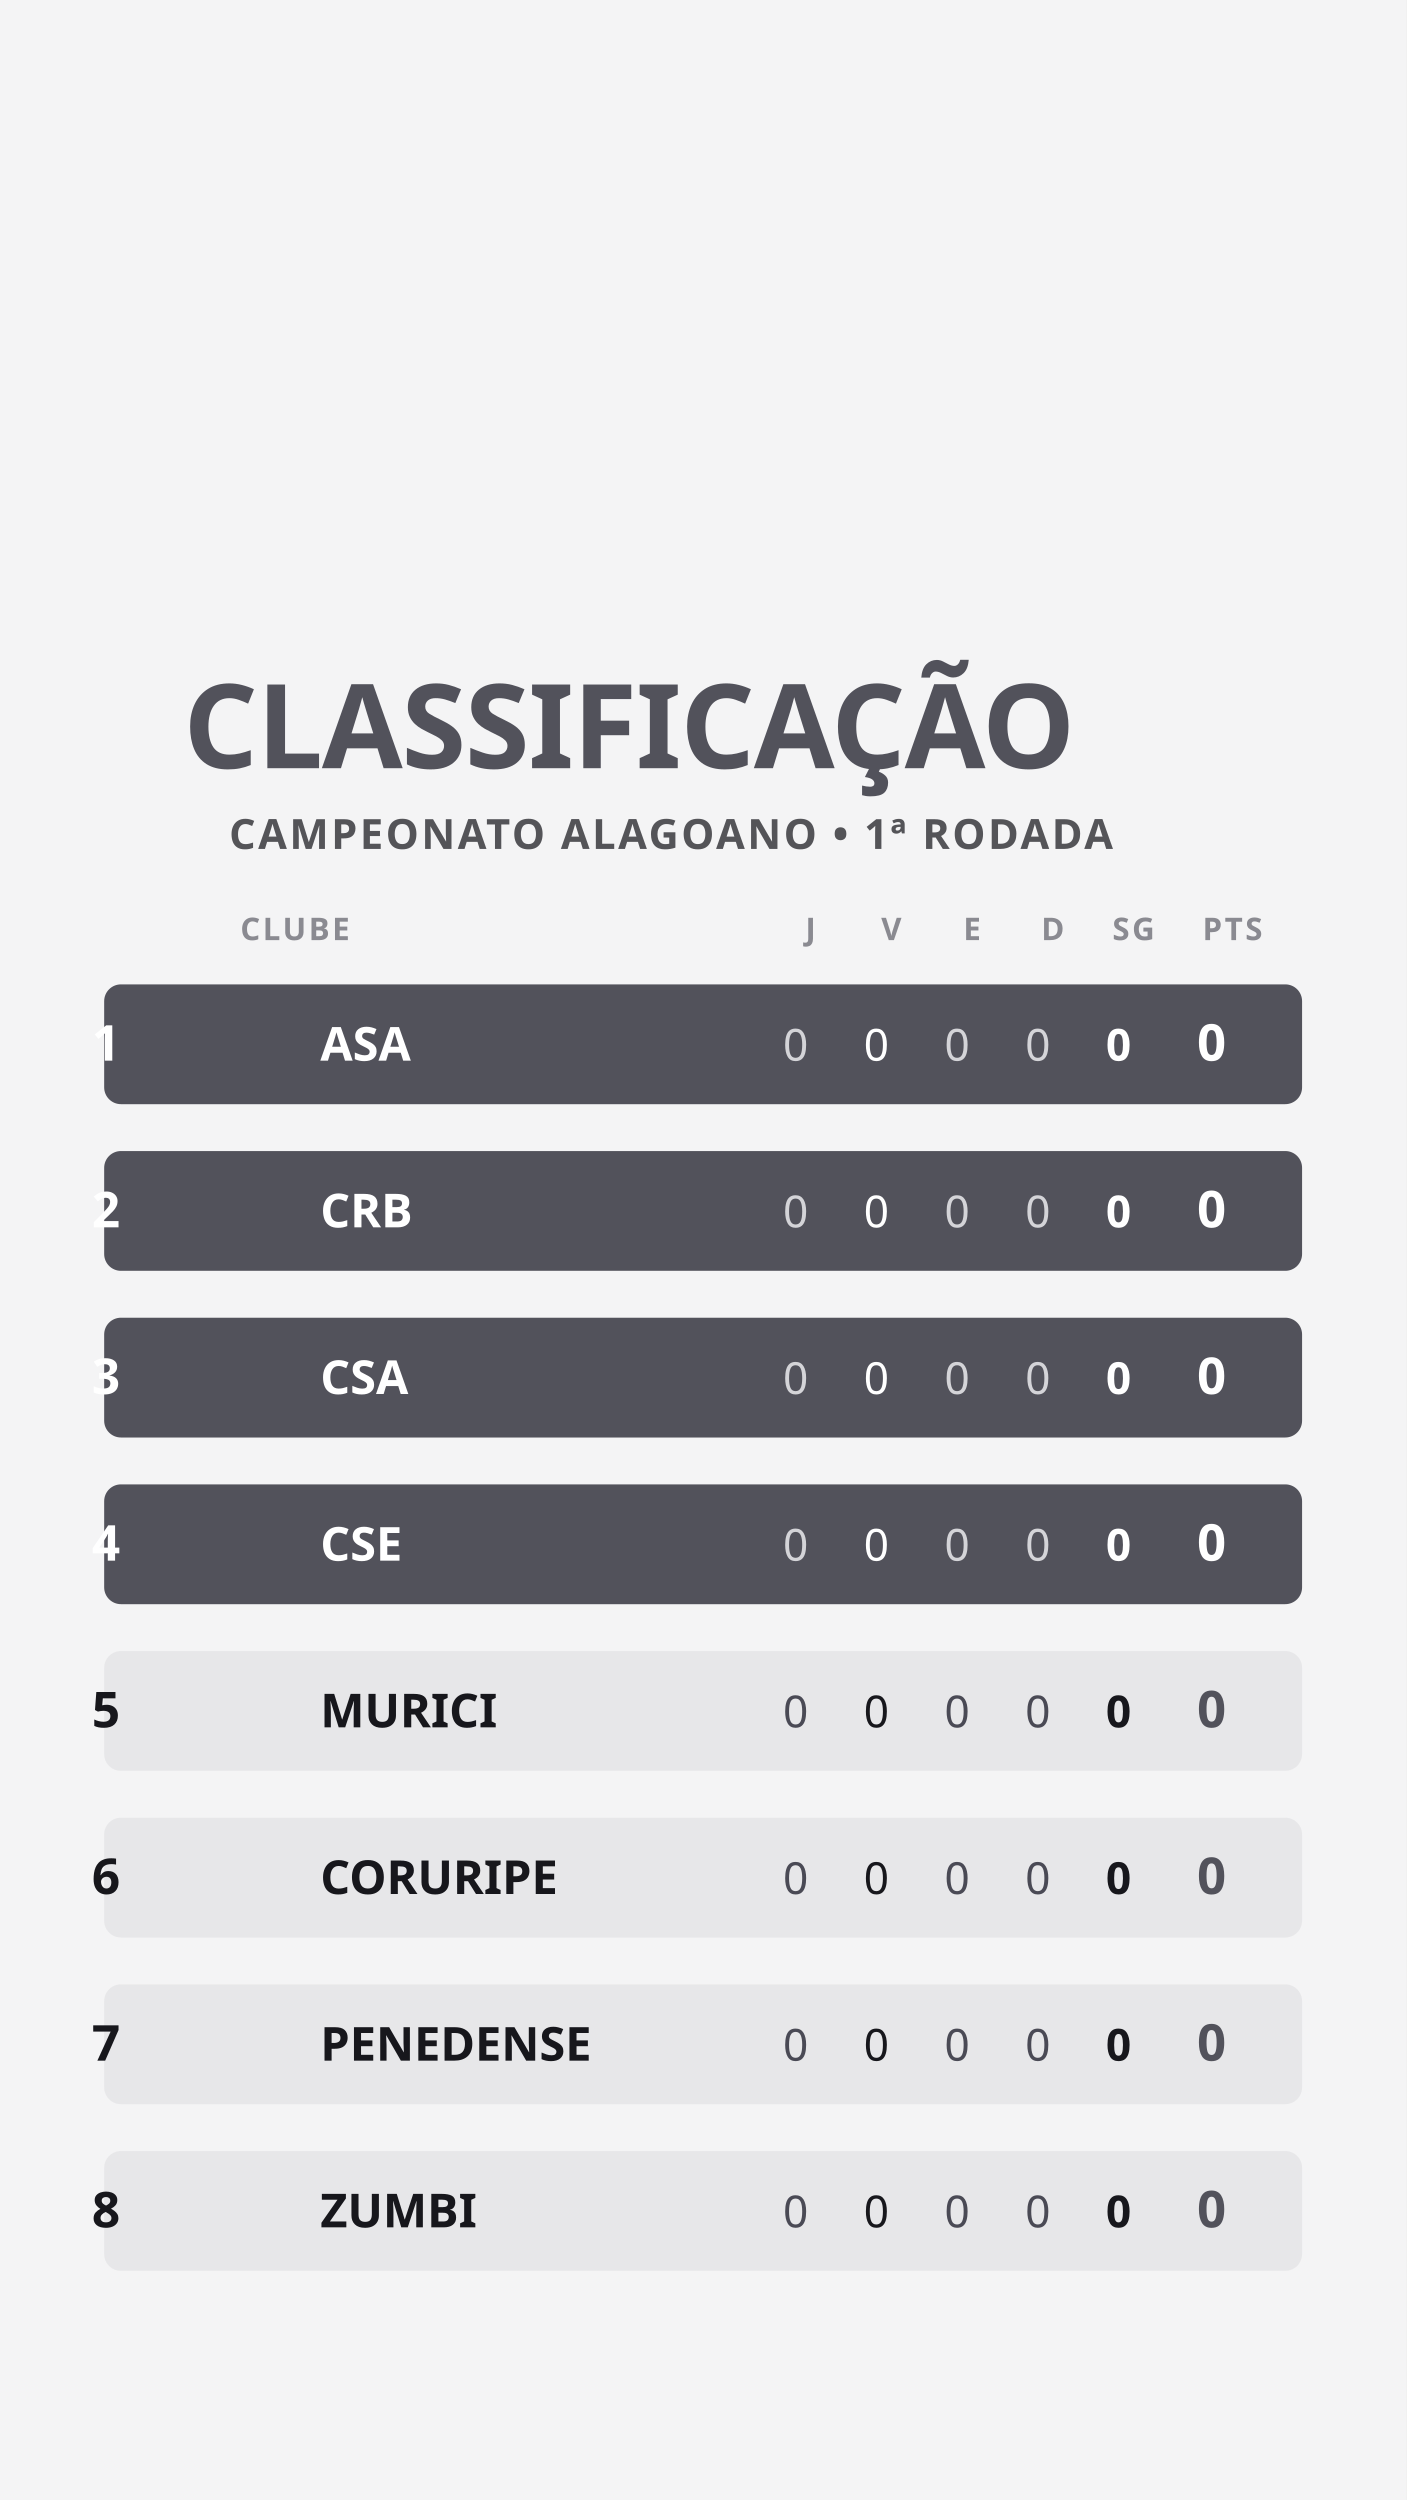
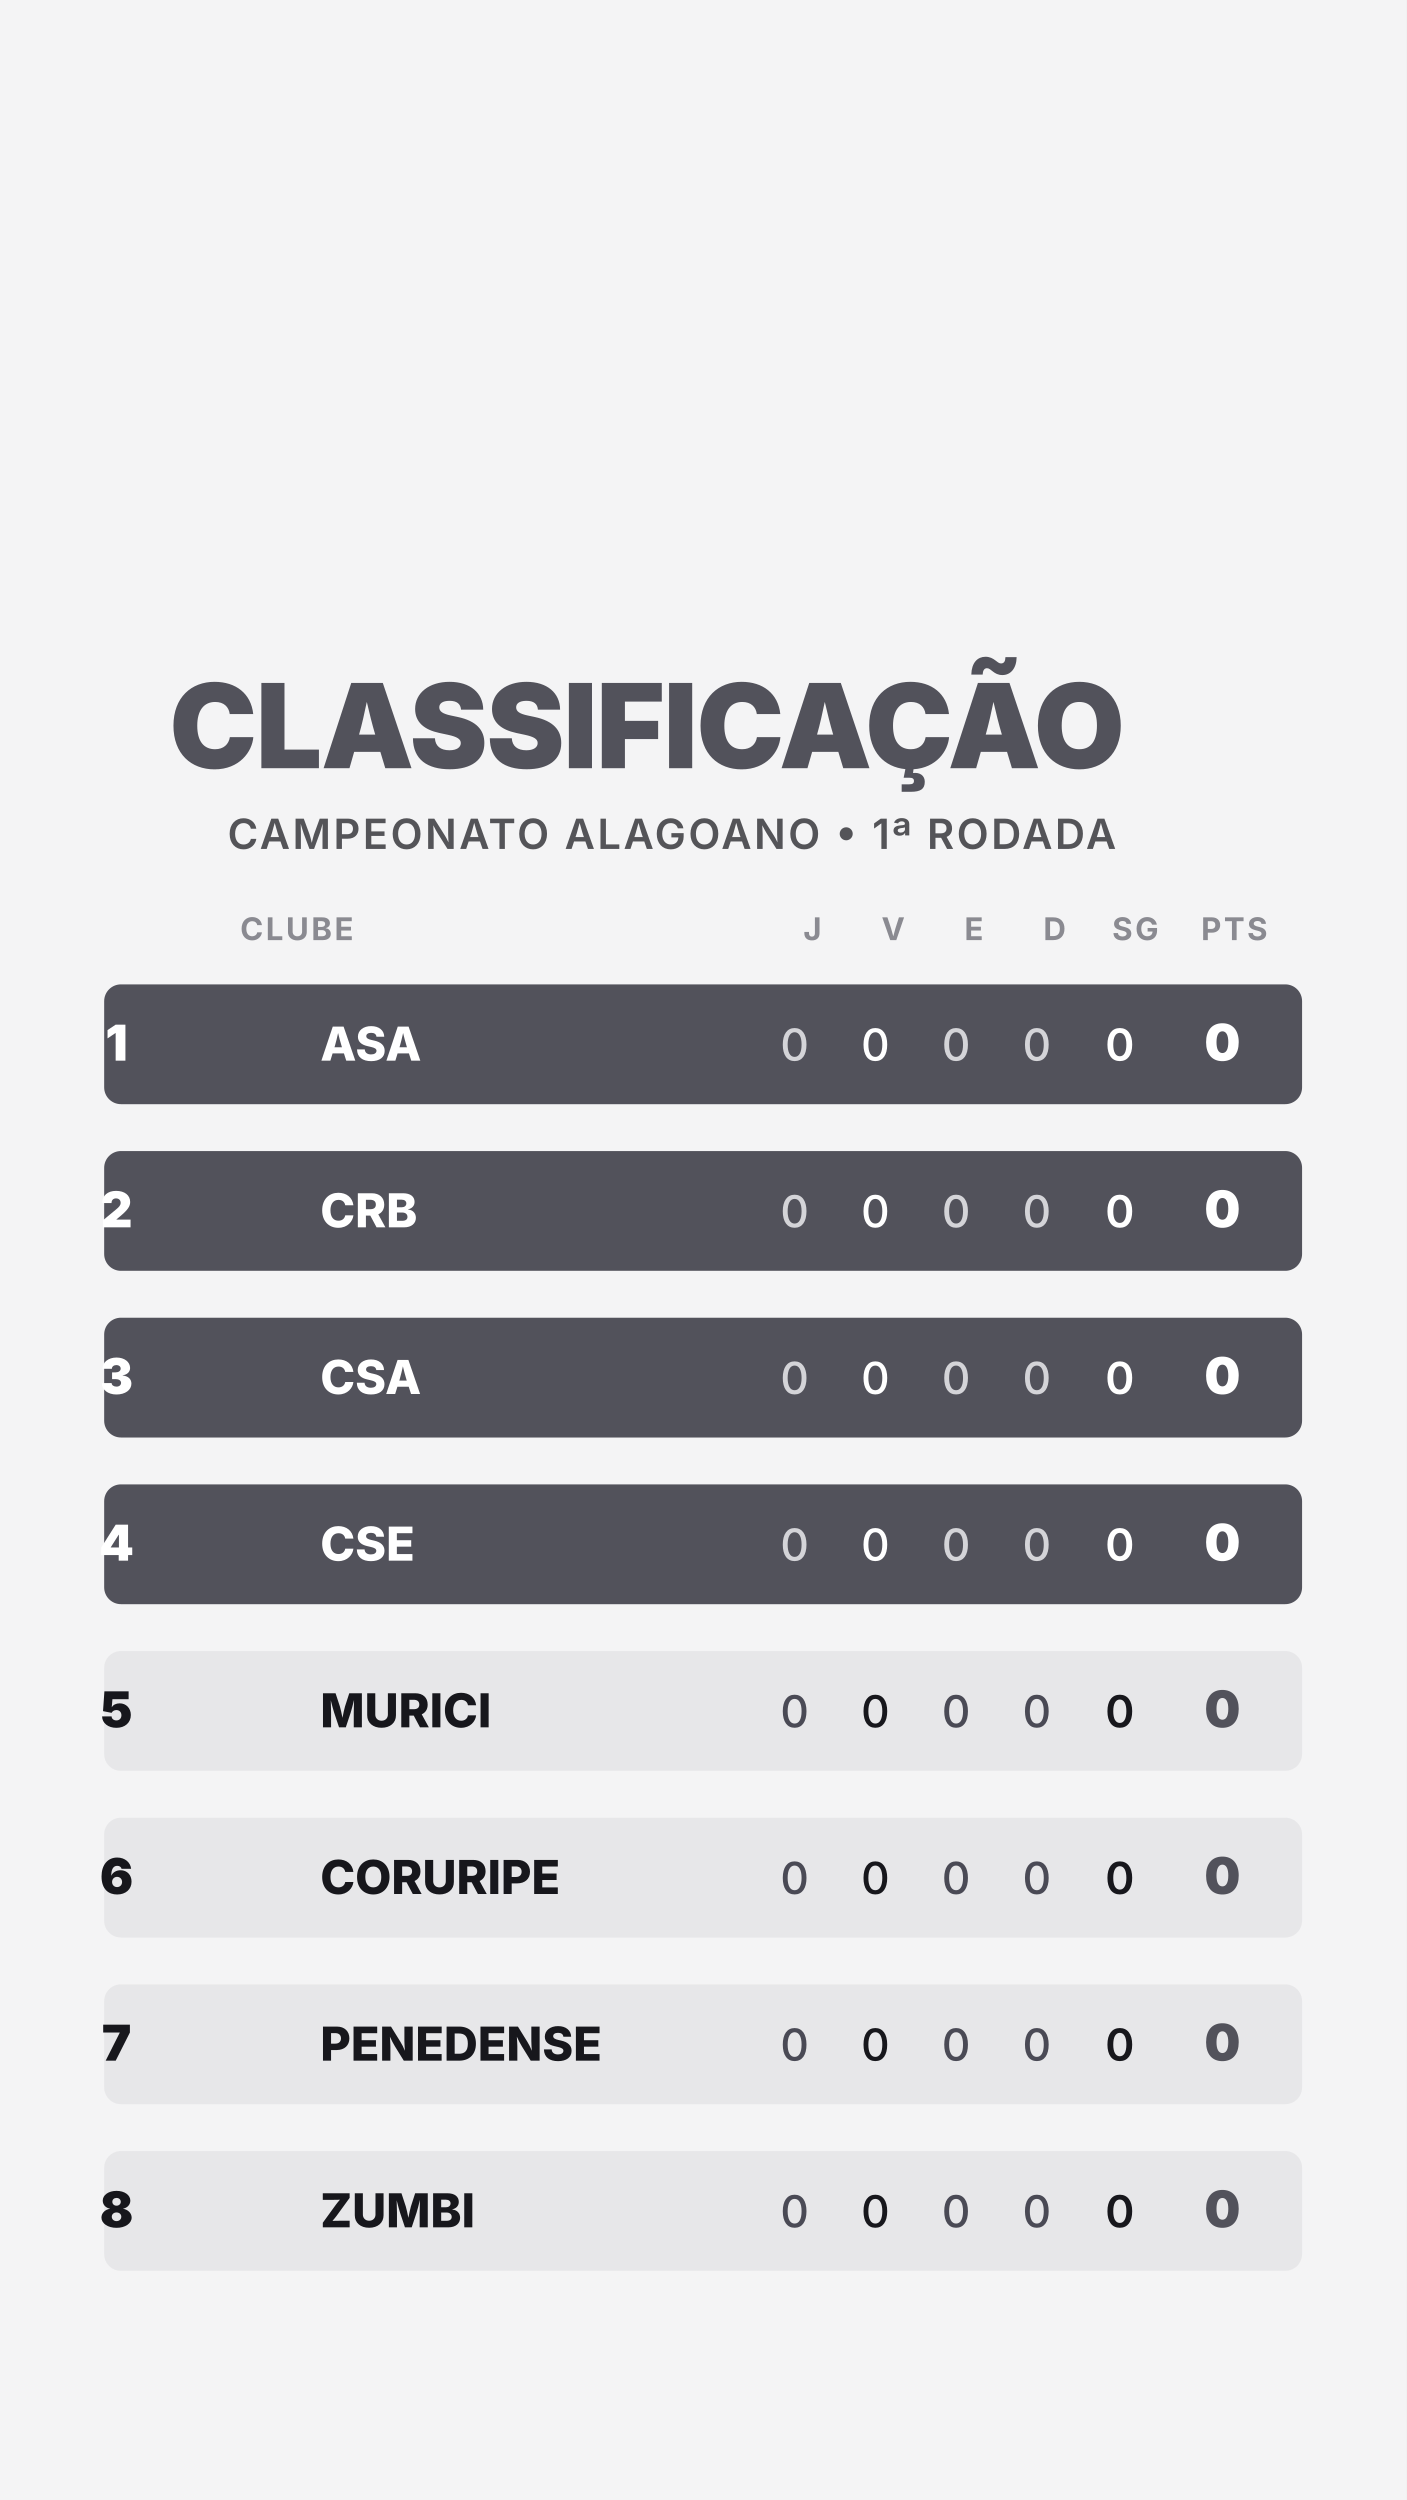
<svg xmlns="http://www.w3.org/2000/svg" width="1080" height="1920" viewBox="0 0 1080 1920" fill="none">
  <g id="classificacao_8_story" clip-path="url(#clip_classificacao)">
    <rect width="1080" height="1920" fill="#F4F4F5" />
    <rect id="img_background" y="480" width="1080" height="1440" fill="url(#pattern_background)" />
-     <text id="txt_titulo" fill="#52525B" style="white-space: pre" xml:space="preserve" font-family="Prometo, Prompt" font-size="90" font-weight="900" letter-spacing="-0.01em" text-anchor="middle">
+     <text id="txt_titulo" fill="#52525B" style="white-space: pre" xml:space="preserve" font-family="Inter" font-size="90" font-weight="900" letter-spacing="-0.01em" text-anchor="middle">
      <tspan x="540" y="590">CLASSIFICAÇÃO</tspan>
    </text>
-     <text id="txt_subtitulo" fill="#17171C" fill-opacity="0.72" style="white-space: pre" xml:space="preserve" font-family="Prompt" font-size="32" font-weight="600" letter-spacing="0.06em" text-anchor="middle">
+     <text id="txt_subtitulo" fill="#17171C" fill-opacity="0.72" style="white-space: pre" xml:space="preserve" font-family="Inter" font-size="32" font-weight="600" letter-spacing="0.06em" text-anchor="middle">
      <tspan x="540" y="652">CAMPEONATO ALAGOANO • 1ª RODADA</tspan>
    </text>
-     <text id="txt_label_clube" fill="#52525B" fill-opacity="0.65" style="white-space: pre" xml:space="preserve" font-family="Prompt" font-size="24" font-weight="700" letter-spacing="0.08em" text-anchor="middle">
+     <text id="txt_label_clube" fill="#52525B" fill-opacity="0.65" style="white-space: pre" xml:space="preserve" font-family="Inter" font-size="24" font-weight="700" letter-spacing="0.08em" text-anchor="middle">
      <tspan x="246" y="722">CLUBE</tspan>
    </text>
-     <text id="txt_label_j" fill="#52525B" fill-opacity="0.65" style="white-space: pre" xml:space="preserve" font-family="Prompt" font-size="24" font-weight="700" letter-spacing="0.08em" text-anchor="middle">
+     <text id="txt_label_j" fill="#52525B" fill-opacity="0.65" style="white-space: pre" xml:space="preserve" font-family="Inter" font-size="24" font-weight="700" letter-spacing="0.08em" text-anchor="middle">
      <tspan x="642" y="722">J</tspan>
    </text>
-     <text id="txt_label_v" fill="#52525B" fill-opacity="0.65" style="white-space: pre" xml:space="preserve" font-family="Prompt" font-size="24" font-weight="700" letter-spacing="0.08em" text-anchor="middle">
+     <text id="txt_label_v" fill="#52525B" fill-opacity="0.65" style="white-space: pre" xml:space="preserve" font-family="Inter" font-size="24" font-weight="700" letter-spacing="0.08em" text-anchor="middle">
      <tspan x="704" y="722">V</tspan>
    </text>
-     <text id="txt_label_e" fill="#52525B" fill-opacity="0.65" style="white-space: pre" xml:space="preserve" font-family="Prompt" font-size="24" font-weight="700" letter-spacing="0.08em" text-anchor="middle">
+     <text id="txt_label_e" fill="#52525B" fill-opacity="0.65" style="white-space: pre" xml:space="preserve" font-family="Inter" font-size="24" font-weight="700" letter-spacing="0.08em" text-anchor="middle">
      <tspan x="766" y="722">E</tspan>
    </text>
-     <text id="txt_label_d" fill="#52525B" fill-opacity="0.65" style="white-space: pre" xml:space="preserve" font-family="Prompt" font-size="24" font-weight="700" letter-spacing="0.08em" text-anchor="middle">
+     <text id="txt_label_d" fill="#52525B" fill-opacity="0.65" style="white-space: pre" xml:space="preserve" font-family="Inter" font-size="24" font-weight="700" letter-spacing="0.08em" text-anchor="middle">
      <tspan x="828" y="722">D</tspan>
    </text>
-     <text id="txt_label_sg" fill="#52525B" fill-opacity="0.65" style="white-space: pre" xml:space="preserve" font-family="Prompt" font-size="24" font-weight="700" letter-spacing="0.08em" text-anchor="middle">
+     <text id="txt_label_sg" fill="#52525B" fill-opacity="0.65" style="white-space: pre" xml:space="preserve" font-family="Inter" font-size="24" font-weight="700" letter-spacing="0.08em" text-anchor="middle">
      <tspan x="890" y="722">SG</tspan>
    </text>
-     <text id="txt_label_pts" fill="#52525B" fill-opacity="0.65" style="white-space: pre" xml:space="preserve" font-family="Prompt" font-size="24" font-weight="700" letter-spacing="0.08em" text-anchor="middle">
+     <text id="txt_label_pts" fill="#52525B" fill-opacity="0.65" style="white-space: pre" xml:space="preserve" font-family="Inter" font-size="24" font-weight="700" letter-spacing="0.08em" text-anchor="middle">
      <tspan x="966" y="722">PTS</tspan>
    </text>
    <g id="grp_pos_1">
      <rect id="rect_pos_1" x="80" y="756.00" width="920" height="92.00" rx="12.9" fill="#52525B" fill-opacity="1" />
-       <text id="txt_pos" fill="white" style="white-space: pre" xml:space="preserve" font-family="Prompt" font-size="38" font-weight="900" text-anchor="middle" letter-spacing="0em">
+       <text id="txt_pos" fill="white" style="white-space: pre" xml:space="preserve" font-family="Inter" font-size="38" font-weight="900" text-anchor="middle" letter-spacing="0em">
        <tspan x="116" y="814.60">1</tspan>
      </text>
      <rect id="img_escudo" x="146" y="763.00" width="78.00" height="78.00" fill="url(#pattern_escudo_1)" />
-       <text id="txt_clube" fill="white" style="white-space: pre" xml:space="preserve" font-family="Prompt" font-size="36" font-weight="800" letter-spacing="0em">
+       <text id="txt_clube" fill="white" style="white-space: pre" xml:space="preserve" font-family="Inter" font-size="36" font-weight="800" letter-spacing="0em">
        <tspan x="246" y="814.60">ASA</tspan>
      </text>
-       <text id="txt_j" fill="#D4D4D8" style="white-space: pre" xml:space="preserve" font-family="Prompt" font-size="34" font-weight="500" text-anchor="middle" letter-spacing="0em">
+       <text id="txt_j" fill="#D4D4D8" style="white-space: pre" xml:space="preserve" font-family="Inter" font-size="34" font-weight="500" text-anchor="middle" letter-spacing="0em">
        <tspan x="642" y="814.60">0</tspan>
      </text>
-       <text id="txt_v" fill="white" style="white-space: pre" xml:space="preserve" font-family="Prompt" font-size="34" font-weight="500" text-anchor="middle" letter-spacing="0em">
+       <text id="txt_v" fill="white" style="white-space: pre" xml:space="preserve" font-family="Inter" font-size="34" font-weight="500" text-anchor="middle" letter-spacing="0em">
        <tspan x="704" y="814.60">0</tspan>
      </text>
-       <text id="txt_e" fill="#D4D4D8" style="white-space: pre" xml:space="preserve" font-family="Prompt" font-size="34" font-weight="500" text-anchor="middle" letter-spacing="0em">
+       <text id="txt_e" fill="#D4D4D8" style="white-space: pre" xml:space="preserve" font-family="Inter" font-size="34" font-weight="500" text-anchor="middle" letter-spacing="0em">
        <tspan x="766" y="814.60">0</tspan>
      </text>
-       <text id="txt_d" fill="#D4D4D8" style="white-space: pre" xml:space="preserve" font-family="Prompt" font-size="34" font-weight="500" text-anchor="middle" letter-spacing="0em">
+       <text id="txt_d" fill="#D4D4D8" style="white-space: pre" xml:space="preserve" font-family="Inter" font-size="34" font-weight="500" text-anchor="middle" letter-spacing="0em">
        <tspan x="828" y="814.60">0</tspan>
      </text>
-       <text id="txt_sg" fill="white" style="white-space: pre" xml:space="preserve" font-family="Prompt" font-size="34" font-weight="600" text-anchor="middle" letter-spacing="0em">
+       <text id="txt_sg" fill="white" style="white-space: pre" xml:space="preserve" font-family="Inter" font-size="34" font-weight="600" text-anchor="middle" letter-spacing="0em">
        <tspan x="890" y="814.60">0</tspan>
      </text>
-       <text id="txt_pts" fill="white" style="white-space: pre" xml:space="preserve" font-family="Prompt" font-size="39" font-weight="900" text-anchor="middle" letter-spacing="0em">
+       <text id="txt_pts" fill="white" style="white-space: pre" xml:space="preserve" font-family="Inter" font-size="39" font-weight="900" text-anchor="middle" letter-spacing="0em">
        <tspan x="966" y="814.60">0</tspan>
      </text>
    </g>
    <g id="grp_pos_2">
      <rect id="rect_pos_2" x="80" y="884.00" width="920" height="92.00" rx="12.9" fill="#52525B" fill-opacity="1" />
-       <text id="txt_pos_2" fill="white" style="white-space: pre" xml:space="preserve" font-family="Prompt" font-size="38" font-weight="900" text-anchor="middle" letter-spacing="0em">
+       <text id="txt_pos_2" fill="white" style="white-space: pre" xml:space="preserve" font-family="Inter" font-size="38" font-weight="900" text-anchor="middle" letter-spacing="0em">
        <tspan x="116" y="942.60">2</tspan>
      </text>
      <rect id="img_escudo_2" x="146" y="891.00" width="78.00" height="78.00" fill="url(#pattern_escudo_2)" />
-       <text id="txt_clube_2" fill="white" style="white-space: pre" xml:space="preserve" font-family="Prompt" font-size="36" font-weight="800" letter-spacing="0em">
+       <text id="txt_clube_2" fill="white" style="white-space: pre" xml:space="preserve" font-family="Inter" font-size="36" font-weight="800" letter-spacing="0em">
        <tspan x="246" y="942.60">CRB</tspan>
      </text>
-       <text id="txt_j_2" fill="#D4D4D8" style="white-space: pre" xml:space="preserve" font-family="Prompt" font-size="34" font-weight="500" text-anchor="middle" letter-spacing="0em">
+       <text id="txt_j_2" fill="#D4D4D8" style="white-space: pre" xml:space="preserve" font-family="Inter" font-size="34" font-weight="500" text-anchor="middle" letter-spacing="0em">
        <tspan x="642" y="942.60">0</tspan>
      </text>
-       <text id="txt_v_2" fill="white" style="white-space: pre" xml:space="preserve" font-family="Prompt" font-size="34" font-weight="500" text-anchor="middle" letter-spacing="0em">
+       <text id="txt_v_2" fill="white" style="white-space: pre" xml:space="preserve" font-family="Inter" font-size="34" font-weight="500" text-anchor="middle" letter-spacing="0em">
        <tspan x="704" y="942.60">0</tspan>
      </text>
-       <text id="txt_e_2" fill="#D4D4D8" style="white-space: pre" xml:space="preserve" font-family="Prompt" font-size="34" font-weight="500" text-anchor="middle" letter-spacing="0em">
+       <text id="txt_e_2" fill="#D4D4D8" style="white-space: pre" xml:space="preserve" font-family="Inter" font-size="34" font-weight="500" text-anchor="middle" letter-spacing="0em">
        <tspan x="766" y="942.60">0</tspan>
      </text>
-       <text id="txt_d_2" fill="#D4D4D8" style="white-space: pre" xml:space="preserve" font-family="Prompt" font-size="34" font-weight="500" text-anchor="middle" letter-spacing="0em">
+       <text id="txt_d_2" fill="#D4D4D8" style="white-space: pre" xml:space="preserve" font-family="Inter" font-size="34" font-weight="500" text-anchor="middle" letter-spacing="0em">
        <tspan x="828" y="942.60">0</tspan>
      </text>
-       <text id="txt_sg_2" fill="white" style="white-space: pre" xml:space="preserve" font-family="Prompt" font-size="34" font-weight="600" text-anchor="middle" letter-spacing="0em">
+       <text id="txt_sg_2" fill="white" style="white-space: pre" xml:space="preserve" font-family="Inter" font-size="34" font-weight="600" text-anchor="middle" letter-spacing="0em">
        <tspan x="890" y="942.60">0</tspan>
      </text>
-       <text id="txt_pts_2" fill="white" style="white-space: pre" xml:space="preserve" font-family="Prompt" font-size="39" font-weight="900" text-anchor="middle" letter-spacing="0em">
+       <text id="txt_pts_2" fill="white" style="white-space: pre" xml:space="preserve" font-family="Inter" font-size="39" font-weight="900" text-anchor="middle" letter-spacing="0em">
        <tspan x="966" y="942.60">0</tspan>
      </text>
    </g>
    <g id="grp_pos_3">
      <rect id="rect_pos_3" x="80" y="1012.00" width="920" height="92.00" rx="12.9" fill="#52525B" fill-opacity="1" />
-       <text id="txt_pos_3" fill="white" style="white-space: pre" xml:space="preserve" font-family="Prompt" font-size="38" font-weight="900" text-anchor="middle" letter-spacing="0em">
+       <text id="txt_pos_3" fill="white" style="white-space: pre" xml:space="preserve" font-family="Inter" font-size="38" font-weight="900" text-anchor="middle" letter-spacing="0em">
        <tspan x="116" y="1070.60">3</tspan>
      </text>
      <rect id="img_escudo_3" x="146" y="1019.00" width="78.00" height="78.00" fill="url(#pattern_escudo_3)" />
-       <text id="txt_clube_3" fill="white" style="white-space: pre" xml:space="preserve" font-family="Prompt" font-size="36" font-weight="800" letter-spacing="0em">
+       <text id="txt_clube_3" fill="white" style="white-space: pre" xml:space="preserve" font-family="Inter" font-size="36" font-weight="800" letter-spacing="0em">
        <tspan x="246" y="1070.60">CSA</tspan>
      </text>
-       <text id="txt_j_3" fill="#D4D4D8" style="white-space: pre" xml:space="preserve" font-family="Prompt" font-size="34" font-weight="500" text-anchor="middle" letter-spacing="0em">
+       <text id="txt_j_3" fill="#D4D4D8" style="white-space: pre" xml:space="preserve" font-family="Inter" font-size="34" font-weight="500" text-anchor="middle" letter-spacing="0em">
        <tspan x="642" y="1070.60">0</tspan>
      </text>
-       <text id="txt_v_3" fill="white" style="white-space: pre" xml:space="preserve" font-family="Prompt" font-size="34" font-weight="500" text-anchor="middle" letter-spacing="0em">
+       <text id="txt_v_3" fill="white" style="white-space: pre" xml:space="preserve" font-family="Inter" font-size="34" font-weight="500" text-anchor="middle" letter-spacing="0em">
        <tspan x="704" y="1070.60">0</tspan>
      </text>
-       <text id="txt_e_3" fill="#D4D4D8" style="white-space: pre" xml:space="preserve" font-family="Prompt" font-size="34" font-weight="500" text-anchor="middle" letter-spacing="0em">
+       <text id="txt_e_3" fill="#D4D4D8" style="white-space: pre" xml:space="preserve" font-family="Inter" font-size="34" font-weight="500" text-anchor="middle" letter-spacing="0em">
        <tspan x="766" y="1070.60">0</tspan>
      </text>
-       <text id="txt_d_3" fill="#D4D4D8" style="white-space: pre" xml:space="preserve" font-family="Prompt" font-size="34" font-weight="500" text-anchor="middle" letter-spacing="0em">
+       <text id="txt_d_3" fill="#D4D4D8" style="white-space: pre" xml:space="preserve" font-family="Inter" font-size="34" font-weight="500" text-anchor="middle" letter-spacing="0em">
        <tspan x="828" y="1070.60">0</tspan>
      </text>
-       <text id="txt_sg_3" fill="white" style="white-space: pre" xml:space="preserve" font-family="Prompt" font-size="34" font-weight="600" text-anchor="middle" letter-spacing="0em">
+       <text id="txt_sg_3" fill="white" style="white-space: pre" xml:space="preserve" font-family="Inter" font-size="34" font-weight="600" text-anchor="middle" letter-spacing="0em">
        <tspan x="890" y="1070.60">0</tspan>
      </text>
-       <text id="txt_pts_3" fill="white" style="white-space: pre" xml:space="preserve" font-family="Prompt" font-size="39" font-weight="900" text-anchor="middle" letter-spacing="0em">
+       <text id="txt_pts_3" fill="white" style="white-space: pre" xml:space="preserve" font-family="Inter" font-size="39" font-weight="900" text-anchor="middle" letter-spacing="0em">
        <tspan x="966" y="1070.60">0</tspan>
      </text>
    </g>
    <g id="grp_pos_4">
      <rect id="rect_pos_4" x="80" y="1140.00" width="920" height="92.00" rx="12.9" fill="#52525B" fill-opacity="1" />
-       <text id="txt_pos_4" fill="white" style="white-space: pre" xml:space="preserve" font-family="Prompt" font-size="38" font-weight="900" text-anchor="middle" letter-spacing="0em">
+       <text id="txt_pos_4" fill="white" style="white-space: pre" xml:space="preserve" font-family="Inter" font-size="38" font-weight="900" text-anchor="middle" letter-spacing="0em">
        <tspan x="116" y="1198.60">4</tspan>
      </text>
      <rect id="img_escudo_4" x="146" y="1147.00" width="78.00" height="78.00" fill="url(#pattern_escudo_4)" />
-       <text id="txt_clube_4" fill="white" style="white-space: pre" xml:space="preserve" font-family="Prompt" font-size="36" font-weight="800" letter-spacing="0em">
+       <text id="txt_clube_4" fill="white" style="white-space: pre" xml:space="preserve" font-family="Inter" font-size="36" font-weight="800" letter-spacing="0em">
        <tspan x="246" y="1198.60">CSE</tspan>
      </text>
-       <text id="txt_j_4" fill="#D4D4D8" style="white-space: pre" xml:space="preserve" font-family="Prompt" font-size="34" font-weight="500" text-anchor="middle" letter-spacing="0em">
+       <text id="txt_j_4" fill="#D4D4D8" style="white-space: pre" xml:space="preserve" font-family="Inter" font-size="34" font-weight="500" text-anchor="middle" letter-spacing="0em">
        <tspan x="642" y="1198.60">0</tspan>
      </text>
-       <text id="txt_v_4" fill="white" style="white-space: pre" xml:space="preserve" font-family="Prompt" font-size="34" font-weight="500" text-anchor="middle" letter-spacing="0em">
+       <text id="txt_v_4" fill="white" style="white-space: pre" xml:space="preserve" font-family="Inter" font-size="34" font-weight="500" text-anchor="middle" letter-spacing="0em">
        <tspan x="704" y="1198.60">0</tspan>
      </text>
-       <text id="txt_e_4" fill="#D4D4D8" style="white-space: pre" xml:space="preserve" font-family="Prompt" font-size="34" font-weight="500" text-anchor="middle" letter-spacing="0em">
+       <text id="txt_e_4" fill="#D4D4D8" style="white-space: pre" xml:space="preserve" font-family="Inter" font-size="34" font-weight="500" text-anchor="middle" letter-spacing="0em">
        <tspan x="766" y="1198.60">0</tspan>
      </text>
-       <text id="txt_d_4" fill="#D4D4D8" style="white-space: pre" xml:space="preserve" font-family="Prompt" font-size="34" font-weight="500" text-anchor="middle" letter-spacing="0em">
+       <text id="txt_d_4" fill="#D4D4D8" style="white-space: pre" xml:space="preserve" font-family="Inter" font-size="34" font-weight="500" text-anchor="middle" letter-spacing="0em">
        <tspan x="828" y="1198.60">0</tspan>
      </text>
-       <text id="txt_sg_4" fill="white" style="white-space: pre" xml:space="preserve" font-family="Prompt" font-size="34" font-weight="600" text-anchor="middle" letter-spacing="0em">
+       <text id="txt_sg_4" fill="white" style="white-space: pre" xml:space="preserve" font-family="Inter" font-size="34" font-weight="600" text-anchor="middle" letter-spacing="0em">
        <tspan x="890" y="1198.60">0</tspan>
      </text>
-       <text id="txt_pts_4" fill="white" style="white-space: pre" xml:space="preserve" font-family="Prompt" font-size="39" font-weight="900" text-anchor="middle" letter-spacing="0em">
+       <text id="txt_pts_4" fill="white" style="white-space: pre" xml:space="preserve" font-family="Inter" font-size="39" font-weight="900" text-anchor="middle" letter-spacing="0em">
        <tspan x="966" y="1198.60">0</tspan>
      </text>
    </g>
    <g id="grp_pos_5">
      <rect id="rect_pos_5" x="80" y="1268.00" width="920" height="92.00" rx="12.9" fill="#52525B" fill-opacity="0.08" />
-       <text id="txt_pos_5" fill="#17171C" style="white-space: pre" xml:space="preserve" font-family="Prompt" font-size="38" font-weight="900" text-anchor="middle" letter-spacing="0em">
+       <text id="txt_pos_5" fill="#17171C" style="white-space: pre" xml:space="preserve" font-family="Inter" font-size="38" font-weight="900" text-anchor="middle" letter-spacing="0em">
        <tspan x="116" y="1326.60">5</tspan>
      </text>
      <rect id="img_escudo_5" x="146" y="1275.00" width="78.00" height="78.00" fill="url(#pattern_escudo_5)" />
-       <text id="txt_clube_5" fill="#17171C" style="white-space: pre" xml:space="preserve" font-family="Prompt" font-size="36" font-weight="800" letter-spacing="0em">
+       <text id="txt_clube_5" fill="#17171C" style="white-space: pre" xml:space="preserve" font-family="Inter" font-size="36" font-weight="800" letter-spacing="0em">
        <tspan x="246" y="1326.60">MURICI</tspan>
      </text>
-       <text id="txt_j_5" fill="#4A4A55" style="white-space: pre" xml:space="preserve" font-family="Prompt" font-size="34" font-weight="500" text-anchor="middle" letter-spacing="0em">
+       <text id="txt_j_5" fill="#4A4A55" style="white-space: pre" xml:space="preserve" font-family="Inter" font-size="34" font-weight="500" text-anchor="middle" letter-spacing="0em">
        <tspan x="642" y="1326.60">0</tspan>
      </text>
-       <text id="txt_v_5" fill="#17171C" style="white-space: pre" xml:space="preserve" font-family="Prompt" font-size="34" font-weight="500" text-anchor="middle" letter-spacing="0em">
+       <text id="txt_v_5" fill="#17171C" style="white-space: pre" xml:space="preserve" font-family="Inter" font-size="34" font-weight="500" text-anchor="middle" letter-spacing="0em">
        <tspan x="704" y="1326.60">0</tspan>
      </text>
-       <text id="txt_e_5" fill="#4A4A55" style="white-space: pre" xml:space="preserve" font-family="Prompt" font-size="34" font-weight="500" text-anchor="middle" letter-spacing="0em">
+       <text id="txt_e_5" fill="#4A4A55" style="white-space: pre" xml:space="preserve" font-family="Inter" font-size="34" font-weight="500" text-anchor="middle" letter-spacing="0em">
        <tspan x="766" y="1326.60">0</tspan>
      </text>
-       <text id="txt_d_5" fill="#4A4A55" style="white-space: pre" xml:space="preserve" font-family="Prompt" font-size="34" font-weight="500" text-anchor="middle" letter-spacing="0em">
+       <text id="txt_d_5" fill="#4A4A55" style="white-space: pre" xml:space="preserve" font-family="Inter" font-size="34" font-weight="500" text-anchor="middle" letter-spacing="0em">
        <tspan x="828" y="1326.60">0</tspan>
      </text>
-       <text id="txt_sg_5" fill="#17171C" style="white-space: pre" xml:space="preserve" font-family="Prompt" font-size="34" font-weight="600" text-anchor="middle" letter-spacing="0em">
+       <text id="txt_sg_5" fill="#17171C" style="white-space: pre" xml:space="preserve" font-family="Inter" font-size="34" font-weight="600" text-anchor="middle" letter-spacing="0em">
        <tspan x="890" y="1326.60">0</tspan>
      </text>
-       <text id="txt_pts_5" fill="#52525B" style="white-space: pre" xml:space="preserve" font-family="Prompt" font-size="39" font-weight="900" text-anchor="middle" letter-spacing="0em">
+       <text id="txt_pts_5" fill="#52525B" style="white-space: pre" xml:space="preserve" font-family="Inter" font-size="39" font-weight="900" text-anchor="middle" letter-spacing="0em">
        <tspan x="966" y="1326.60">0</tspan>
      </text>
    </g>
    <g id="grp_pos_6">
      <rect id="rect_pos_6" x="80" y="1396.00" width="920" height="92.00" rx="12.9" fill="#52525B" fill-opacity="0.08" />
-       <text id="txt_pos_6" fill="#17171C" style="white-space: pre" xml:space="preserve" font-family="Prompt" font-size="38" font-weight="900" text-anchor="middle" letter-spacing="0em">
+       <text id="txt_pos_6" fill="#17171C" style="white-space: pre" xml:space="preserve" font-family="Inter" font-size="38" font-weight="900" text-anchor="middle" letter-spacing="0em">
        <tspan x="116" y="1454.60">6</tspan>
      </text>
      <rect id="img_escudo_6" x="146" y="1403.00" width="78.00" height="78.00" fill="url(#pattern_escudo_6)" />
-       <text id="txt_clube_6" fill="#17171C" style="white-space: pre" xml:space="preserve" font-family="Prompt" font-size="36" font-weight="800" letter-spacing="0em">
+       <text id="txt_clube_6" fill="#17171C" style="white-space: pre" xml:space="preserve" font-family="Inter" font-size="36" font-weight="800" letter-spacing="0em">
        <tspan x="246" y="1454.60">CORURIPE</tspan>
      </text>
-       <text id="txt_j_6" fill="#4A4A55" style="white-space: pre" xml:space="preserve" font-family="Prompt" font-size="34" font-weight="500" text-anchor="middle" letter-spacing="0em">
+       <text id="txt_j_6" fill="#4A4A55" style="white-space: pre" xml:space="preserve" font-family="Inter" font-size="34" font-weight="500" text-anchor="middle" letter-spacing="0em">
        <tspan x="642" y="1454.60">0</tspan>
      </text>
-       <text id="txt_v_6" fill="#17171C" style="white-space: pre" xml:space="preserve" font-family="Prompt" font-size="34" font-weight="500" text-anchor="middle" letter-spacing="0em">
+       <text id="txt_v_6" fill="#17171C" style="white-space: pre" xml:space="preserve" font-family="Inter" font-size="34" font-weight="500" text-anchor="middle" letter-spacing="0em">
        <tspan x="704" y="1454.60">0</tspan>
      </text>
-       <text id="txt_e_6" fill="#4A4A55" style="white-space: pre" xml:space="preserve" font-family="Prompt" font-size="34" font-weight="500" text-anchor="middle" letter-spacing="0em">
+       <text id="txt_e_6" fill="#4A4A55" style="white-space: pre" xml:space="preserve" font-family="Inter" font-size="34" font-weight="500" text-anchor="middle" letter-spacing="0em">
        <tspan x="766" y="1454.60">0</tspan>
      </text>
-       <text id="txt_d_6" fill="#4A4A55" style="white-space: pre" xml:space="preserve" font-family="Prompt" font-size="34" font-weight="500" text-anchor="middle" letter-spacing="0em">
+       <text id="txt_d_6" fill="#4A4A55" style="white-space: pre" xml:space="preserve" font-family="Inter" font-size="34" font-weight="500" text-anchor="middle" letter-spacing="0em">
        <tspan x="828" y="1454.60">0</tspan>
      </text>
-       <text id="txt_sg_6" fill="#17171C" style="white-space: pre" xml:space="preserve" font-family="Prompt" font-size="34" font-weight="600" text-anchor="middle" letter-spacing="0em">
+       <text id="txt_sg_6" fill="#17171C" style="white-space: pre" xml:space="preserve" font-family="Inter" font-size="34" font-weight="600" text-anchor="middle" letter-spacing="0em">
        <tspan x="890" y="1454.60">0</tspan>
      </text>
-       <text id="txt_pts_6" fill="#52525B" style="white-space: pre" xml:space="preserve" font-family="Prompt" font-size="39" font-weight="900" text-anchor="middle" letter-spacing="0em">
+       <text id="txt_pts_6" fill="#52525B" style="white-space: pre" xml:space="preserve" font-family="Inter" font-size="39" font-weight="900" text-anchor="middle" letter-spacing="0em">
        <tspan x="966" y="1454.60">0</tspan>
      </text>
    </g>
    <g id="grp_pos_7">
      <rect id="rect_pos_7" x="80" y="1524.00" width="920" height="92.00" rx="12.9" fill="#52525B" fill-opacity="0.08" />
-       <text id="txt_pos_7" fill="#17171C" style="white-space: pre" xml:space="preserve" font-family="Prompt" font-size="38" font-weight="900" text-anchor="middle" letter-spacing="0em">
+       <text id="txt_pos_7" fill="#17171C" style="white-space: pre" xml:space="preserve" font-family="Inter" font-size="38" font-weight="900" text-anchor="middle" letter-spacing="0em">
        <tspan x="116" y="1582.60">7</tspan>
      </text>
      <rect id="img_escudo_7" x="146" y="1531.00" width="78.00" height="78.00" fill="url(#pattern_escudo_7)" />
-       <text id="txt_clube_7" fill="#17171C" style="white-space: pre" xml:space="preserve" font-family="Prompt" font-size="36" font-weight="800" letter-spacing="0em">
+       <text id="txt_clube_7" fill="#17171C" style="white-space: pre" xml:space="preserve" font-family="Inter" font-size="36" font-weight="800" letter-spacing="0em">
        <tspan x="246" y="1582.60">PENEDENSE</tspan>
      </text>
-       <text id="txt_j_7" fill="#4A4A55" style="white-space: pre" xml:space="preserve" font-family="Prompt" font-size="34" font-weight="500" text-anchor="middle" letter-spacing="0em">
+       <text id="txt_j_7" fill="#4A4A55" style="white-space: pre" xml:space="preserve" font-family="Inter" font-size="34" font-weight="500" text-anchor="middle" letter-spacing="0em">
        <tspan x="642" y="1582.60">0</tspan>
      </text>
-       <text id="txt_v_7" fill="#17171C" style="white-space: pre" xml:space="preserve" font-family="Prompt" font-size="34" font-weight="500" text-anchor="middle" letter-spacing="0em">
+       <text id="txt_v_7" fill="#17171C" style="white-space: pre" xml:space="preserve" font-family="Inter" font-size="34" font-weight="500" text-anchor="middle" letter-spacing="0em">
        <tspan x="704" y="1582.60">0</tspan>
      </text>
-       <text id="txt_e_7" fill="#4A4A55" style="white-space: pre" xml:space="preserve" font-family="Prompt" font-size="34" font-weight="500" text-anchor="middle" letter-spacing="0em">
+       <text id="txt_e_7" fill="#4A4A55" style="white-space: pre" xml:space="preserve" font-family="Inter" font-size="34" font-weight="500" text-anchor="middle" letter-spacing="0em">
        <tspan x="766" y="1582.60">0</tspan>
      </text>
-       <text id="txt_d_7" fill="#4A4A55" style="white-space: pre" xml:space="preserve" font-family="Prompt" font-size="34" font-weight="500" text-anchor="middle" letter-spacing="0em">
+       <text id="txt_d_7" fill="#4A4A55" style="white-space: pre" xml:space="preserve" font-family="Inter" font-size="34" font-weight="500" text-anchor="middle" letter-spacing="0em">
        <tspan x="828" y="1582.60">0</tspan>
      </text>
-       <text id="txt_sg_7" fill="#17171C" style="white-space: pre" xml:space="preserve" font-family="Prompt" font-size="34" font-weight="600" text-anchor="middle" letter-spacing="0em">
+       <text id="txt_sg_7" fill="#17171C" style="white-space: pre" xml:space="preserve" font-family="Inter" font-size="34" font-weight="600" text-anchor="middle" letter-spacing="0em">
        <tspan x="890" y="1582.60">0</tspan>
      </text>
-       <text id="txt_pts_7" fill="#52525B" style="white-space: pre" xml:space="preserve" font-family="Prompt" font-size="39" font-weight="900" text-anchor="middle" letter-spacing="0em">
+       <text id="txt_pts_7" fill="#52525B" style="white-space: pre" xml:space="preserve" font-family="Inter" font-size="39" font-weight="900" text-anchor="middle" letter-spacing="0em">
        <tspan x="966" y="1582.60">0</tspan>
      </text>
    </g>
    <g id="grp_pos_8">
      <rect id="rect_pos_8" x="80" y="1652.00" width="920" height="92.00" rx="12.9" fill="#52525B" fill-opacity="0.08" />
-       <text id="txt_pos_8" fill="#17171C" style="white-space: pre" xml:space="preserve" font-family="Prompt" font-size="38" font-weight="900" text-anchor="middle" letter-spacing="0em">
+       <text id="txt_pos_8" fill="#17171C" style="white-space: pre" xml:space="preserve" font-family="Inter" font-size="38" font-weight="900" text-anchor="middle" letter-spacing="0em">
        <tspan x="116" y="1710.60">8</tspan>
      </text>
      <rect id="img_escudo_8" x="146" y="1659.00" width="78.00" height="78.00" fill="url(#pattern_escudo_8)" />
-       <text id="txt_clube_8" fill="#17171C" style="white-space: pre" xml:space="preserve" font-family="Prompt" font-size="36" font-weight="800" letter-spacing="0em">
+       <text id="txt_clube_8" fill="#17171C" style="white-space: pre" xml:space="preserve" font-family="Inter" font-size="36" font-weight="800" letter-spacing="0em">
        <tspan x="246" y="1710.60">ZUMBI</tspan>
      </text>
-       <text id="txt_j_8" fill="#4A4A55" style="white-space: pre" xml:space="preserve" font-family="Prompt" font-size="34" font-weight="500" text-anchor="middle" letter-spacing="0em">
+       <text id="txt_j_8" fill="#4A4A55" style="white-space: pre" xml:space="preserve" font-family="Inter" font-size="34" font-weight="500" text-anchor="middle" letter-spacing="0em">
        <tspan x="642" y="1710.60">0</tspan>
      </text>
-       <text id="txt_v_8" fill="#17171C" style="white-space: pre" xml:space="preserve" font-family="Prompt" font-size="34" font-weight="500" text-anchor="middle" letter-spacing="0em">
+       <text id="txt_v_8" fill="#17171C" style="white-space: pre" xml:space="preserve" font-family="Inter" font-size="34" font-weight="500" text-anchor="middle" letter-spacing="0em">
        <tspan x="704" y="1710.60">0</tspan>
      </text>
-       <text id="txt_e_8" fill="#4A4A55" style="white-space: pre" xml:space="preserve" font-family="Prompt" font-size="34" font-weight="500" text-anchor="middle" letter-spacing="0em">
+       <text id="txt_e_8" fill="#4A4A55" style="white-space: pre" xml:space="preserve" font-family="Inter" font-size="34" font-weight="500" text-anchor="middle" letter-spacing="0em">
        <tspan x="766" y="1710.60">0</tspan>
      </text>
-       <text id="txt_d_8" fill="#4A4A55" style="white-space: pre" xml:space="preserve" font-family="Prompt" font-size="34" font-weight="500" text-anchor="middle" letter-spacing="0em">
+       <text id="txt_d_8" fill="#4A4A55" style="white-space: pre" xml:space="preserve" font-family="Inter" font-size="34" font-weight="500" text-anchor="middle" letter-spacing="0em">
        <tspan x="828" y="1710.60">0</tspan>
      </text>
-       <text id="txt_sg_8" fill="#17171C" style="white-space: pre" xml:space="preserve" font-family="Prompt" font-size="34" font-weight="600" text-anchor="middle" letter-spacing="0em">
+       <text id="txt_sg_8" fill="#17171C" style="white-space: pre" xml:space="preserve" font-family="Inter" font-size="34" font-weight="600" text-anchor="middle" letter-spacing="0em">
        <tspan x="890" y="1710.60">0</tspan>
      </text>
-       <text id="txt_pts_8" fill="#52525B" style="white-space: pre" xml:space="preserve" font-family="Prompt" font-size="39" font-weight="900" text-anchor="middle" letter-spacing="0em">
+       <text id="txt_pts_8" fill="#52525B" style="white-space: pre" xml:space="preserve" font-family="Inter" font-size="39" font-weight="900" text-anchor="middle" letter-spacing="0em">
        <tspan x="966" y="1710.60">0</tspan>
      </text>
    </g>
  </g>
  <defs>
    <pattern id="pattern_background" patternContentUnits="objectBoundingBox" width="1" height="1">
      <image id="image_background" width="1080" height="1440" transform="scale(0.00092593 0.00069444)" preserveAspectRatio="none" />
    </pattern>
    <pattern id="pattern_escudo_1" patternContentUnits="objectBoundingBox" width="1" height="1">
      <image id="image_escudo_1" width="500" height="500" transform="scale(0.002)" preserveAspectRatio="none" />
    </pattern>
    <pattern id="pattern_escudo_2" patternContentUnits="objectBoundingBox" width="1" height="1">
      <image id="image_escudo_2" width="500" height="500" transform="scale(0.002)" preserveAspectRatio="none" />
    </pattern>
    <pattern id="pattern_escudo_3" patternContentUnits="objectBoundingBox" width="1" height="1">
      <image id="image_escudo_3" width="500" height="500" transform="scale(0.002)" preserveAspectRatio="none" />
    </pattern>
    <pattern id="pattern_escudo_4" patternContentUnits="objectBoundingBox" width="1" height="1">
      <image id="image_escudo_4" width="500" height="500" transform="scale(0.002)" preserveAspectRatio="none" />
    </pattern>
    <pattern id="pattern_escudo_5" patternContentUnits="objectBoundingBox" width="1" height="1">
      <image id="image_escudo_5" width="500" height="500" transform="scale(0.002)" preserveAspectRatio="none" />
    </pattern>
    <pattern id="pattern_escudo_6" patternContentUnits="objectBoundingBox" width="1" height="1">
      <image id="image_escudo_6" width="500" height="500" transform="scale(0.002)" preserveAspectRatio="none" />
    </pattern>
    <pattern id="pattern_escudo_7" patternContentUnits="objectBoundingBox" width="1" height="1">
      <image id="image_escudo_7" width="500" height="500" transform="scale(0.002)" preserveAspectRatio="none" />
    </pattern>
    <pattern id="pattern_escudo_8" patternContentUnits="objectBoundingBox" width="1" height="1">
      <image id="image_escudo_8" width="500" height="500" transform="scale(0.002)" preserveAspectRatio="none" />
    </pattern>
    <clipPath id="clip_classificacao">
      <rect width="1080" height="1920" fill="white" />
    </clipPath>
  </defs>
</svg>
